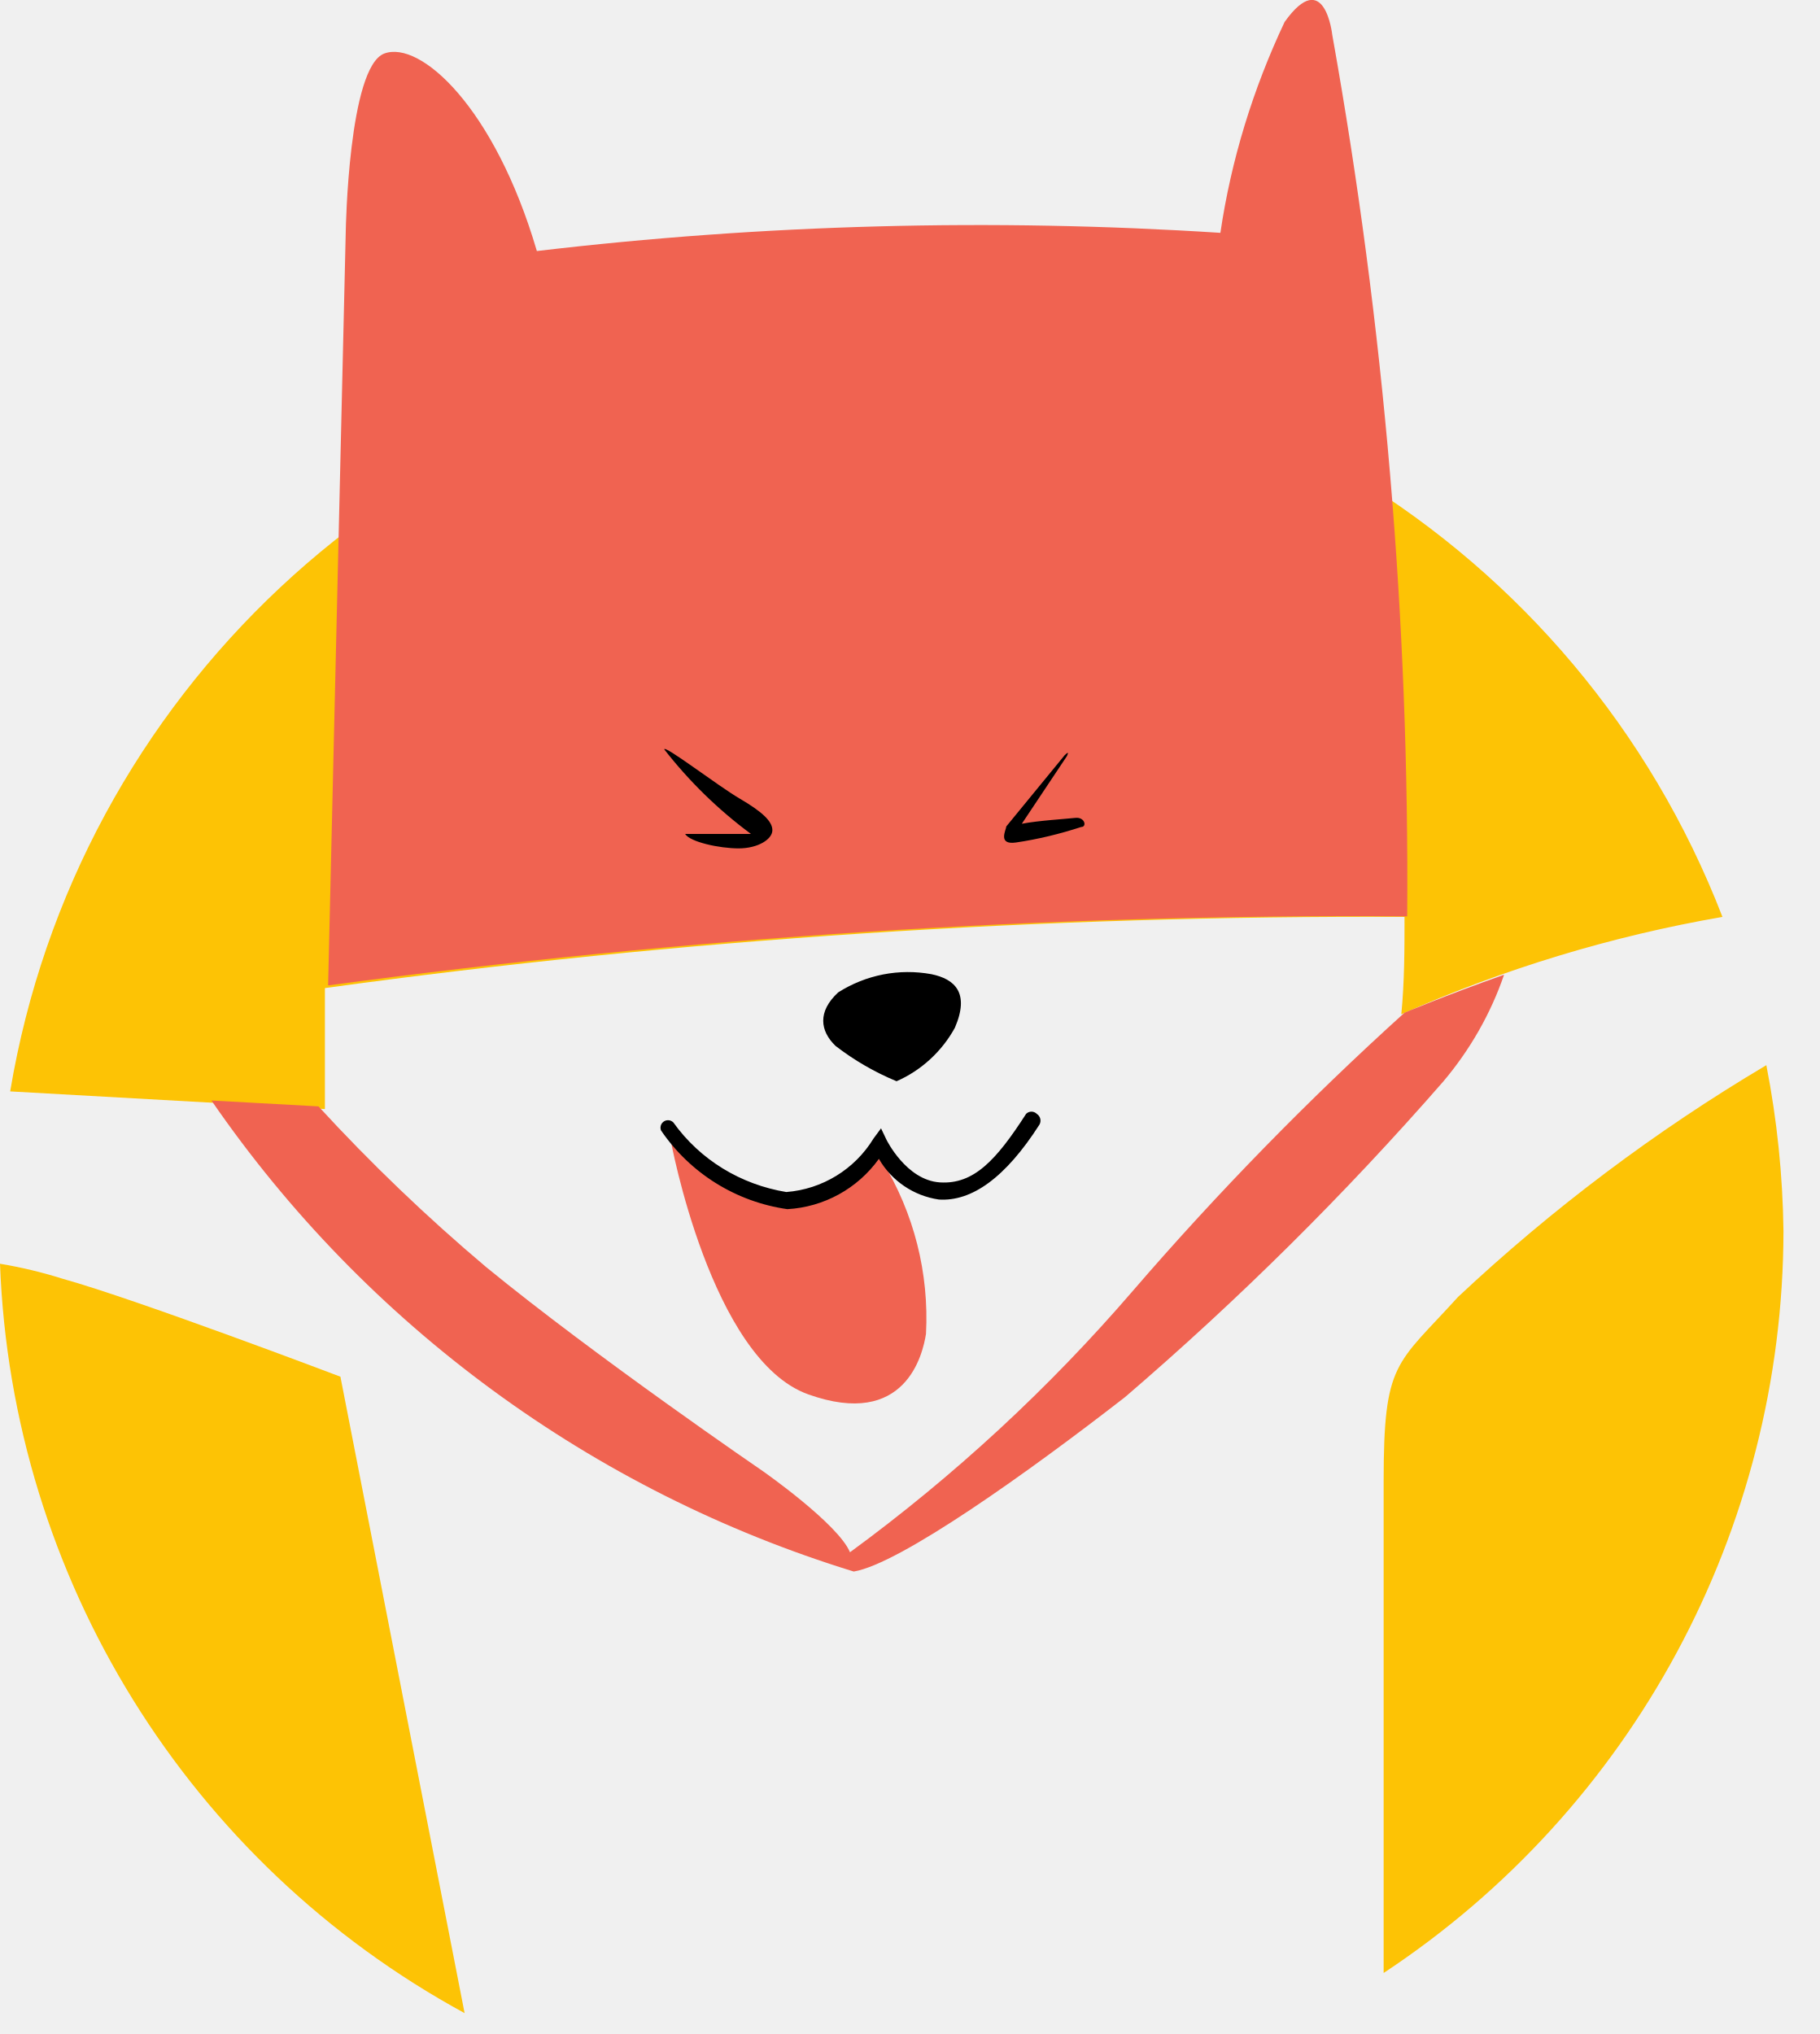
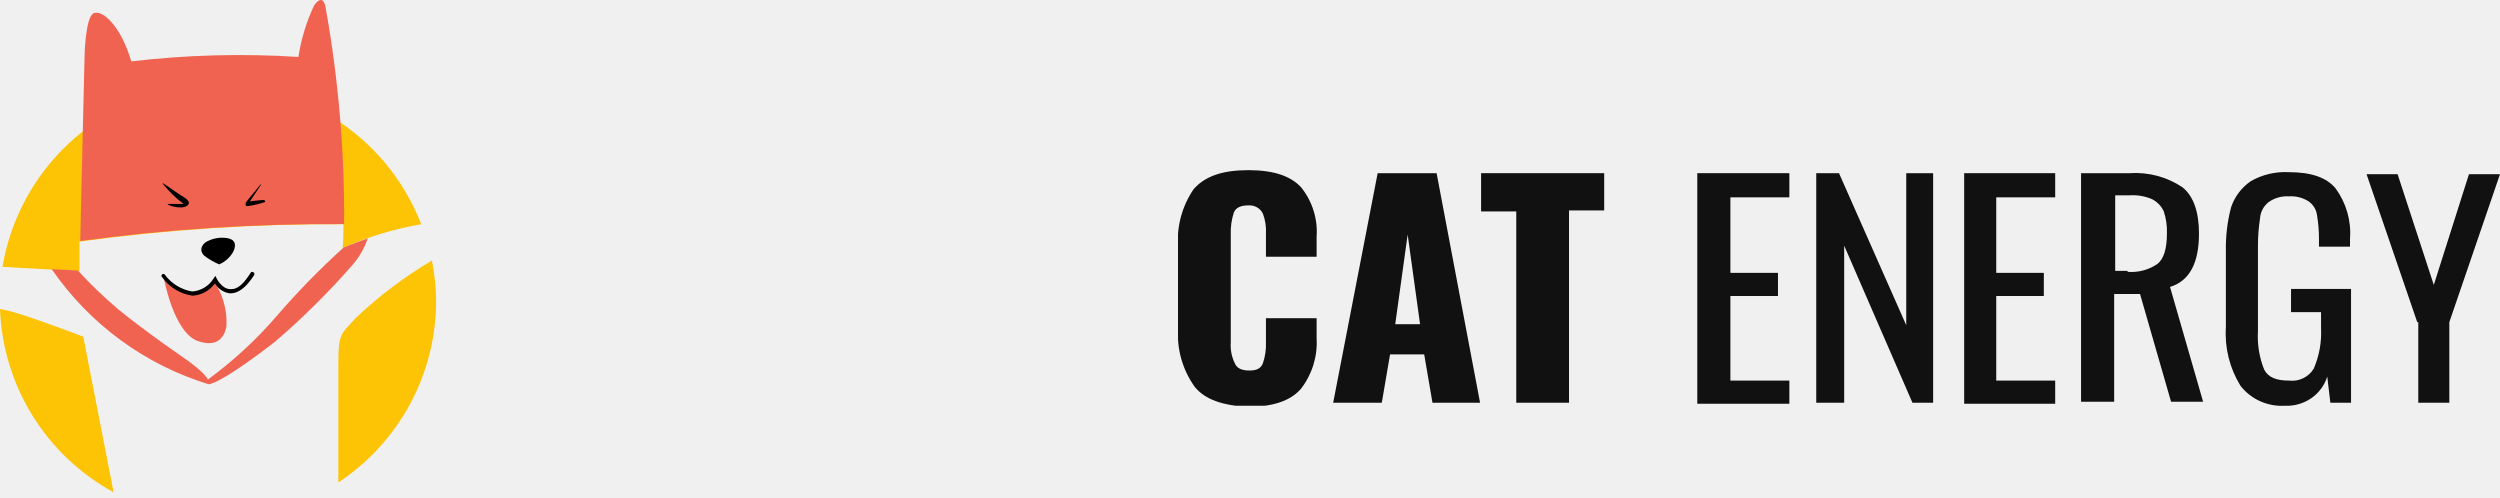
- <svg xmlns="http://www.w3.org/2000/svg" width="34" height="38" fill="none">
-   <g clip-path="url(#a)">
-     <path d="M6.07 20.72v-2.26c6.68-.92 13.42-1.36 20.17-1.33 0 .6 0 1.21-.06 1.82a25.52 25.52 0 0 1 6-1.82A16.67 16.67 0 0 0 .19 20.39l5.88.33ZM27.24 24.23c-1.16 1.28-1.39 1.2-1.39 3.45v9.18A16.64 16.64 0 0 0 33.32 23a17.3 17.3 0 0 0-.32-3.1 33.1 33.1 0 0 0-5.76 4.33ZM6.36 25.72s-3.79-1.44-5.19-1.83A8.54 8.54 0 0 0 0 23.61a16.65 16.65 0 0 0 8.68 14L6.36 25.72Z" fill="#FDC305" />
-     <path d="M26.29 17.12A89.8 89.8 0 0 0 24.89.65S24.75-.64 24 .41c-.59 1.25-1 2.58-1.2 3.94a70.34 70.34 0 0 0-12.77.34C9.24 2 7.85.75 7.18 1c-.67.25-.72 3.31-.72 3.31l-.33 14.1c6.68-.9 13.42-1.34 20.16-1.29Z" fill="#F06351" />
-     <path d="M12.41 14c0-.09 1 .68 1.41.92.41.24.61.42.61.59 0 .17-.27.34-.63.34s-.91-.12-1-.27h1.23A8.34 8.34 0 0 1 12.41 14ZM19.89 14.11l-1.09 1.33c0 .06-.17.35.18.3.41-.06.82-.16 1.22-.29.11 0 .07-.19-.11-.17-.18.02-.69.05-1 .11l.84-1.26s.07-.13-.04-.02ZM16.75 20.2c.46-.2.85-.56 1.09-1 .28-.65 0-.91-.44-1-.6-.11-1.22.01-1.74.34-.39.36-.34.72-.05 1 .35.27.73.49 1.14.66Z" fill="#000" />
-     <path d="M16.35 21.45c-.11.23-.27.43-.46.6-.28.23-.63.36-1 .38a2.15 2.15 0 0 1-1.47-.43 2.3 2.3 0 0 1-.53-.44c-.1-.11-.22-.2-.36-.26 0 0 .75 4.1 2.57 4.75 1.82.65 2.14-.75 2.2-1.13a5.61 5.61 0 0 0-.82-3.23c-.02-.31-.03-.11-.13-.24Z" fill="#F06351" />
-     <path d="M14.71 22.59a3.44 3.44 0 0 1-2.36-1.47.14.14 0 0 1 .03-.15.14.14 0 0 1 .2 0c.5.7 1.26 1.16 2.11 1.3a2.1 2.1 0 0 0 1.63-1l.14-.19.1.21s.37.76 1 .8c.63.04 1.05-.41 1.61-1.28a.14.14 0 0 1 .2 0 .15.15 0 0 1 .05.2c-.64 1-1.27 1.44-1.88 1.4a1.55 1.55 0 0 1-1.12-.76 2.26 2.26 0 0 1-1.71.94Z" fill="#000" />
-     <path d="M26.24 18.92a58.63 58.63 0 0 0-5.07 5.19A31.63 31.63 0 0 1 15.88 29c-.22-.53-1.62-1.51-1.62-1.51s-3.13-2.14-5.18-3.82a34.14 34.14 0 0 1-3.13-3l-2-.11c2.89 4.2 7.12 7.3 12 8.8.86-.14 3.27-1.86 5.07-3.26a58.13 58.13 0 0 0 5.94-5.89c.5-.59.89-1.27 1.14-2-1.1.39-1.86.71-1.86.71Z" fill="#F06351" />
+ <svg xmlns="http://www.w3.org/2000/svg" width="191" height="38" viewBox="0 0 191 38" fill="none">
+   <g clip-path="url(#clip0_53335_373)">
+     <path d="M6.07 20.72V18.46C12.754 17.542 19.494 17.098 26.24 17.13C26.24 17.73 26.24 18.34 26.18 18.95C28.098 18.099 30.113 17.488 32.18 17.13C30.863 13.722 28.462 10.841 25.347 8.931C22.232 7.021 18.576 6.186 14.941 6.557C11.306 6.927 7.894 8.482 5.229 10.981C2.563 13.48 0.793 16.786 0.19 20.39L6.07 20.72Z" fill="#FDC305" />
+     <path d="M27.24 24.23C26.08 25.51 25.85 25.43 25.85 27.68C25.85 28.59 25.85 32.58 25.85 36.86C28.142 35.346 30.024 33.288 31.328 30.869C32.632 28.451 33.316 25.747 33.32 23C33.307 21.959 33.2 20.922 33 19.9C30.928 21.13 28.997 22.581 27.24 24.23Z" fill="#FDC305" />
+     <path d="M6.36 25.72C6.36 25.72 2.57 24.28 1.17 23.89C0.787 23.769 0.396 23.676 0 23.61C0.108 26.496 0.966 29.304 2.487 31.759C4.009 34.213 6.143 36.23 8.68 37.61L6.36 25.72Z" fill="#FDC305" />
+     <path d="M26.29 17.12C26.331 11.599 25.862 6.085 24.89 0.65C24.89 0.65 24.75 -0.64 24 0.41C23.411 1.658 23.007 2.985 22.8 4.35C18.542 4.076 14.268 4.19 10.03 4.69C9.24 2 7.85 0.75 7.18 1C6.51 1.25 6.46 4.31 6.46 4.31L6.13 18.41C12.811 17.506 19.548 17.075 26.29 17.12V17.12Z" fill="#F06351" />
+     <path d="M12.41 14C12.41 13.91 13.41 14.68 13.82 14.92C14.23 15.16 14.43 15.34 14.43 15.51C14.43 15.68 14.16 15.85 13.8 15.85C13.44 15.85 12.89 15.73 12.8 15.58H13.74H14.03C13.421 15.129 12.876 14.598 12.41 14V14Z" fill="black" />
+     <path d="M19.89 14.11L18.8 15.44C18.8 15.5 18.63 15.79 18.98 15.74C19.394 15.678 19.802 15.581 20.2 15.45C20.31 15.45 20.27 15.26 20.09 15.28C19.91 15.3 19.4 15.33 19.09 15.39L19.93 14.13C19.93 14.13 20 14 19.89 14.11Z" fill="black" />
+     <path d="M16.75 20.2C17.213 19.996 17.597 19.644 17.84 19.2C18.12 18.55 17.84 18.29 17.4 18.2C16.798 18.09 16.177 18.212 15.66 18.54C15.27 18.9 15.32 19.26 15.61 19.54C15.961 19.806 16.344 20.028 16.75 20.2V20.2Z" fill="black" />
+     <path d="M16.35 21.45C16.238 21.678 16.082 21.883 15.89 22.05C15.605 22.279 15.255 22.412 14.89 22.43C14.364 22.472 13.841 22.319 13.42 22C13.222 21.881 13.044 21.732 12.89 21.56C12.79 21.449 12.667 21.36 12.53 21.3C12.53 21.3 13.28 25.4 15.1 26.05C16.92 26.7 17.24 25.3 17.3 24.92C17.36 23.785 17.074 22.659 16.48 21.69C16.46 21.38 16.45 21.58 16.35 21.45Z" fill="#F06351" />
+     <path d="M14.71 22.59C14.245 22.525 13.799 22.365 13.398 22.121C12.998 21.877 12.651 21.553 12.38 21.17C12.367 21.157 12.356 21.141 12.349 21.124C12.342 21.107 12.338 21.089 12.338 21.07C12.338 21.051 12.342 21.033 12.349 21.016C12.356 20.999 12.367 20.983 12.38 20.97C12.393 20.957 12.409 20.946 12.426 20.939C12.443 20.932 12.461 20.928 12.48 20.928C12.499 20.928 12.517 20.932 12.534 20.939C12.551 20.946 12.567 20.957 12.58 20.97C13.085 21.664 13.843 22.131 14.69 22.27V22.27C15.022 22.245 15.343 22.141 15.626 21.967C15.91 21.793 16.148 21.554 16.32 21.27L16.46 21.08L16.56 21.29C16.56 21.29 16.93 22.05 17.56 22.09C18.19 22.13 18.61 21.68 19.17 20.81C19.183 20.797 19.199 20.786 19.216 20.779C19.233 20.772 19.251 20.768 19.27 20.768C19.289 20.768 19.307 20.772 19.324 20.779C19.341 20.786 19.357 20.797 19.37 20.81C19.402 20.831 19.425 20.863 19.435 20.9C19.444 20.937 19.439 20.977 19.42 21.01C18.78 22.01 18.15 22.45 17.54 22.41C17.308 22.376 17.087 22.29 16.893 22.159C16.699 22.027 16.537 21.853 16.42 21.65C16.223 21.924 15.968 22.151 15.672 22.314C15.376 22.477 15.047 22.571 14.71 22.59V22.59Z" fill="black" />
+     <path d="M26.24 18.92C24.445 20.544 22.751 22.277 21.17 24.11C19.599 25.936 17.824 27.577 15.88 29C15.66 28.47 14.26 27.49 14.26 27.49C14.26 27.49 11.13 25.35 9.08 23.67C7.974 22.737 6.929 21.735 5.95 20.67L3.95 20.56C6.84 24.765 11.07 27.868 15.95 29.36C16.81 29.22 19.22 27.5 21.02 26.1C23.139 24.282 25.124 22.313 26.96 20.21C27.462 19.621 27.849 18.942 28.1 18.21C27 18.6 26.24 18.92 26.24 18.92Z" fill="#F06351" />
+   </g>
+   <g clip-path="url(#clip1_53335_373)">
+     <path d="M91.264 29.538C90.37 28.276 89.925 26.763 90 25.231V18.846C89.892 17.298 90.308 15.758 91.186 14.461C92.055 13.461 93.398 13 95.374 13C97.35 13 98.614 13.461 99.404 14.308C100.263 15.379 100.685 16.721 100.59 18.077V19.615H96.718V17.846C96.749 17.323 96.668 16.799 96.48 16.308C96.38 16.109 96.221 15.945 96.024 15.835C95.827 15.726 95.6 15.676 95.374 15.692C94.821 15.692 94.426 15.846 94.268 16.231C94.089 16.777 94.009 17.35 94.031 17.923V26.154C93.989 26.71 94.098 27.267 94.347 27.769C94.505 28.154 94.9 28.308 95.453 28.308C96.006 28.308 96.322 28.154 96.48 27.769C96.66 27.249 96.74 26.702 96.718 26.154V24.308H100.59V25.846C100.67 27.224 100.251 28.585 99.404 29.692C98.614 30.615 97.271 31.077 95.374 31.077C93.477 31 92.055 30.538 91.264 29.538Z" fill="#111111" />
+     <path d="M105.253 13.231H109.757L113.077 30.769H109.441L108.809 27.077H106.201L105.569 30.769H101.854L105.253 13.231ZM108.493 24.769L107.545 17.923L106.596 24.769H108.493Z" fill="#111111" />
+     <path d="M115.843 16.154H113.156V13.231H122.56V16.077H119.873V30.769H115.843V16.154Z" fill="#111111" />
+     <path d="M129.752 13.231H136.707V15.077H132.202V20.846H135.837V22.615H132.202V29.077H136.707V30.846H129.673V13.231H129.752Z" fill="#111111" />
+     <path d="M138.761 13.231H140.5L145.637 24.846V13.231H147.692V30.769H146.111L140.895 18.769V30.769H138.761V13.231Z" fill="#111111" />
+     <path d="M150.063 13.231H157.017V15.077H152.513V20.846H156.148V22.615H152.513V29.077H157.017V30.846H150.063V13.231Z" fill="#111111" />
+     <path d="M159.072 13.231H162.707C164.137 13.135 165.559 13.514 166.738 14.308C167.607 15 168.002 16.231 168.002 17.846C168.002 20.077 167.291 21.462 165.79 21.923L168.318 30.692H165.869L163.498 22.462H161.522V30.692H158.993V13.231H159.072ZM162.549 20.769C163.364 20.835 164.176 20.616 164.841 20.154C165.315 19.769 165.552 19 165.552 17.846C165.574 17.273 165.494 16.7 165.315 16.154C165.137 15.762 164.832 15.437 164.446 15.231C163.902 14.989 163.304 14.884 162.707 14.923H161.601V20.692H162.549V20.769Z" fill="#111111" />
+     <path d="M171.164 29.462C170.342 28.117 169.956 26.562 170.057 25V19.154C170.038 18.039 170.17 16.927 170.452 15.846C170.717 15.039 171.244 14.337 171.954 13.846C172.836 13.338 173.854 13.097 174.878 13.154C176.538 13.154 177.723 13.539 178.434 14.385C179.252 15.502 179.644 16.862 179.541 18.231V18.846H177.17V18.308C177.173 17.663 177.12 17.02 177.012 16.385C176.945 15.983 176.718 15.623 176.379 15.385C175.935 15.101 175.408 14.966 174.878 15C174.311 14.965 173.75 15.128 173.297 15.461C173.111 15.614 172.959 15.802 172.851 16.013C172.742 16.225 172.679 16.456 172.665 16.692C172.561 17.38 172.508 18.074 172.507 18.769V25.308C172.449 26.304 172.61 27.301 172.981 28.231C173.297 28.846 173.93 29.077 174.878 29.077C175.252 29.122 175.632 29.059 175.97 28.895C176.307 28.73 176.587 28.473 176.775 28.154C177.192 27.181 177.381 26.13 177.328 25.077V23.846H175.036V22.077H179.62V30.769H178.039L177.802 28.769C177.595 29.439 177.163 30.023 176.576 30.427C175.989 30.831 175.28 31.033 174.562 31C173.909 31.037 173.256 30.916 172.663 30.648C172.07 30.379 171.555 29.972 171.164 29.462V29.462Z" fill="#111111" />
+     <path d="M184.678 24.615L180.805 13.308H183.176L185.942 21.769L188.629 13.308H191L187.128 24.615V30.769H184.757V24.615H184.678Z" fill="#111111" />
  </g>
  <defs>
-     <clipPath id="a">
-       <path fill="#fff" d="M0 0h33.32v37.61H0z" />
+     <clipPath id="clip0_53335_373">
+       <rect width="33.32" height="37.61" fill="white" />
+     </clipPath>
+     <clipPath id="clip1_53335_373">
+       <rect width="101" height="18" fill="white" transform="translate(90 13)" />
    </clipPath>
  </defs>
</svg>
